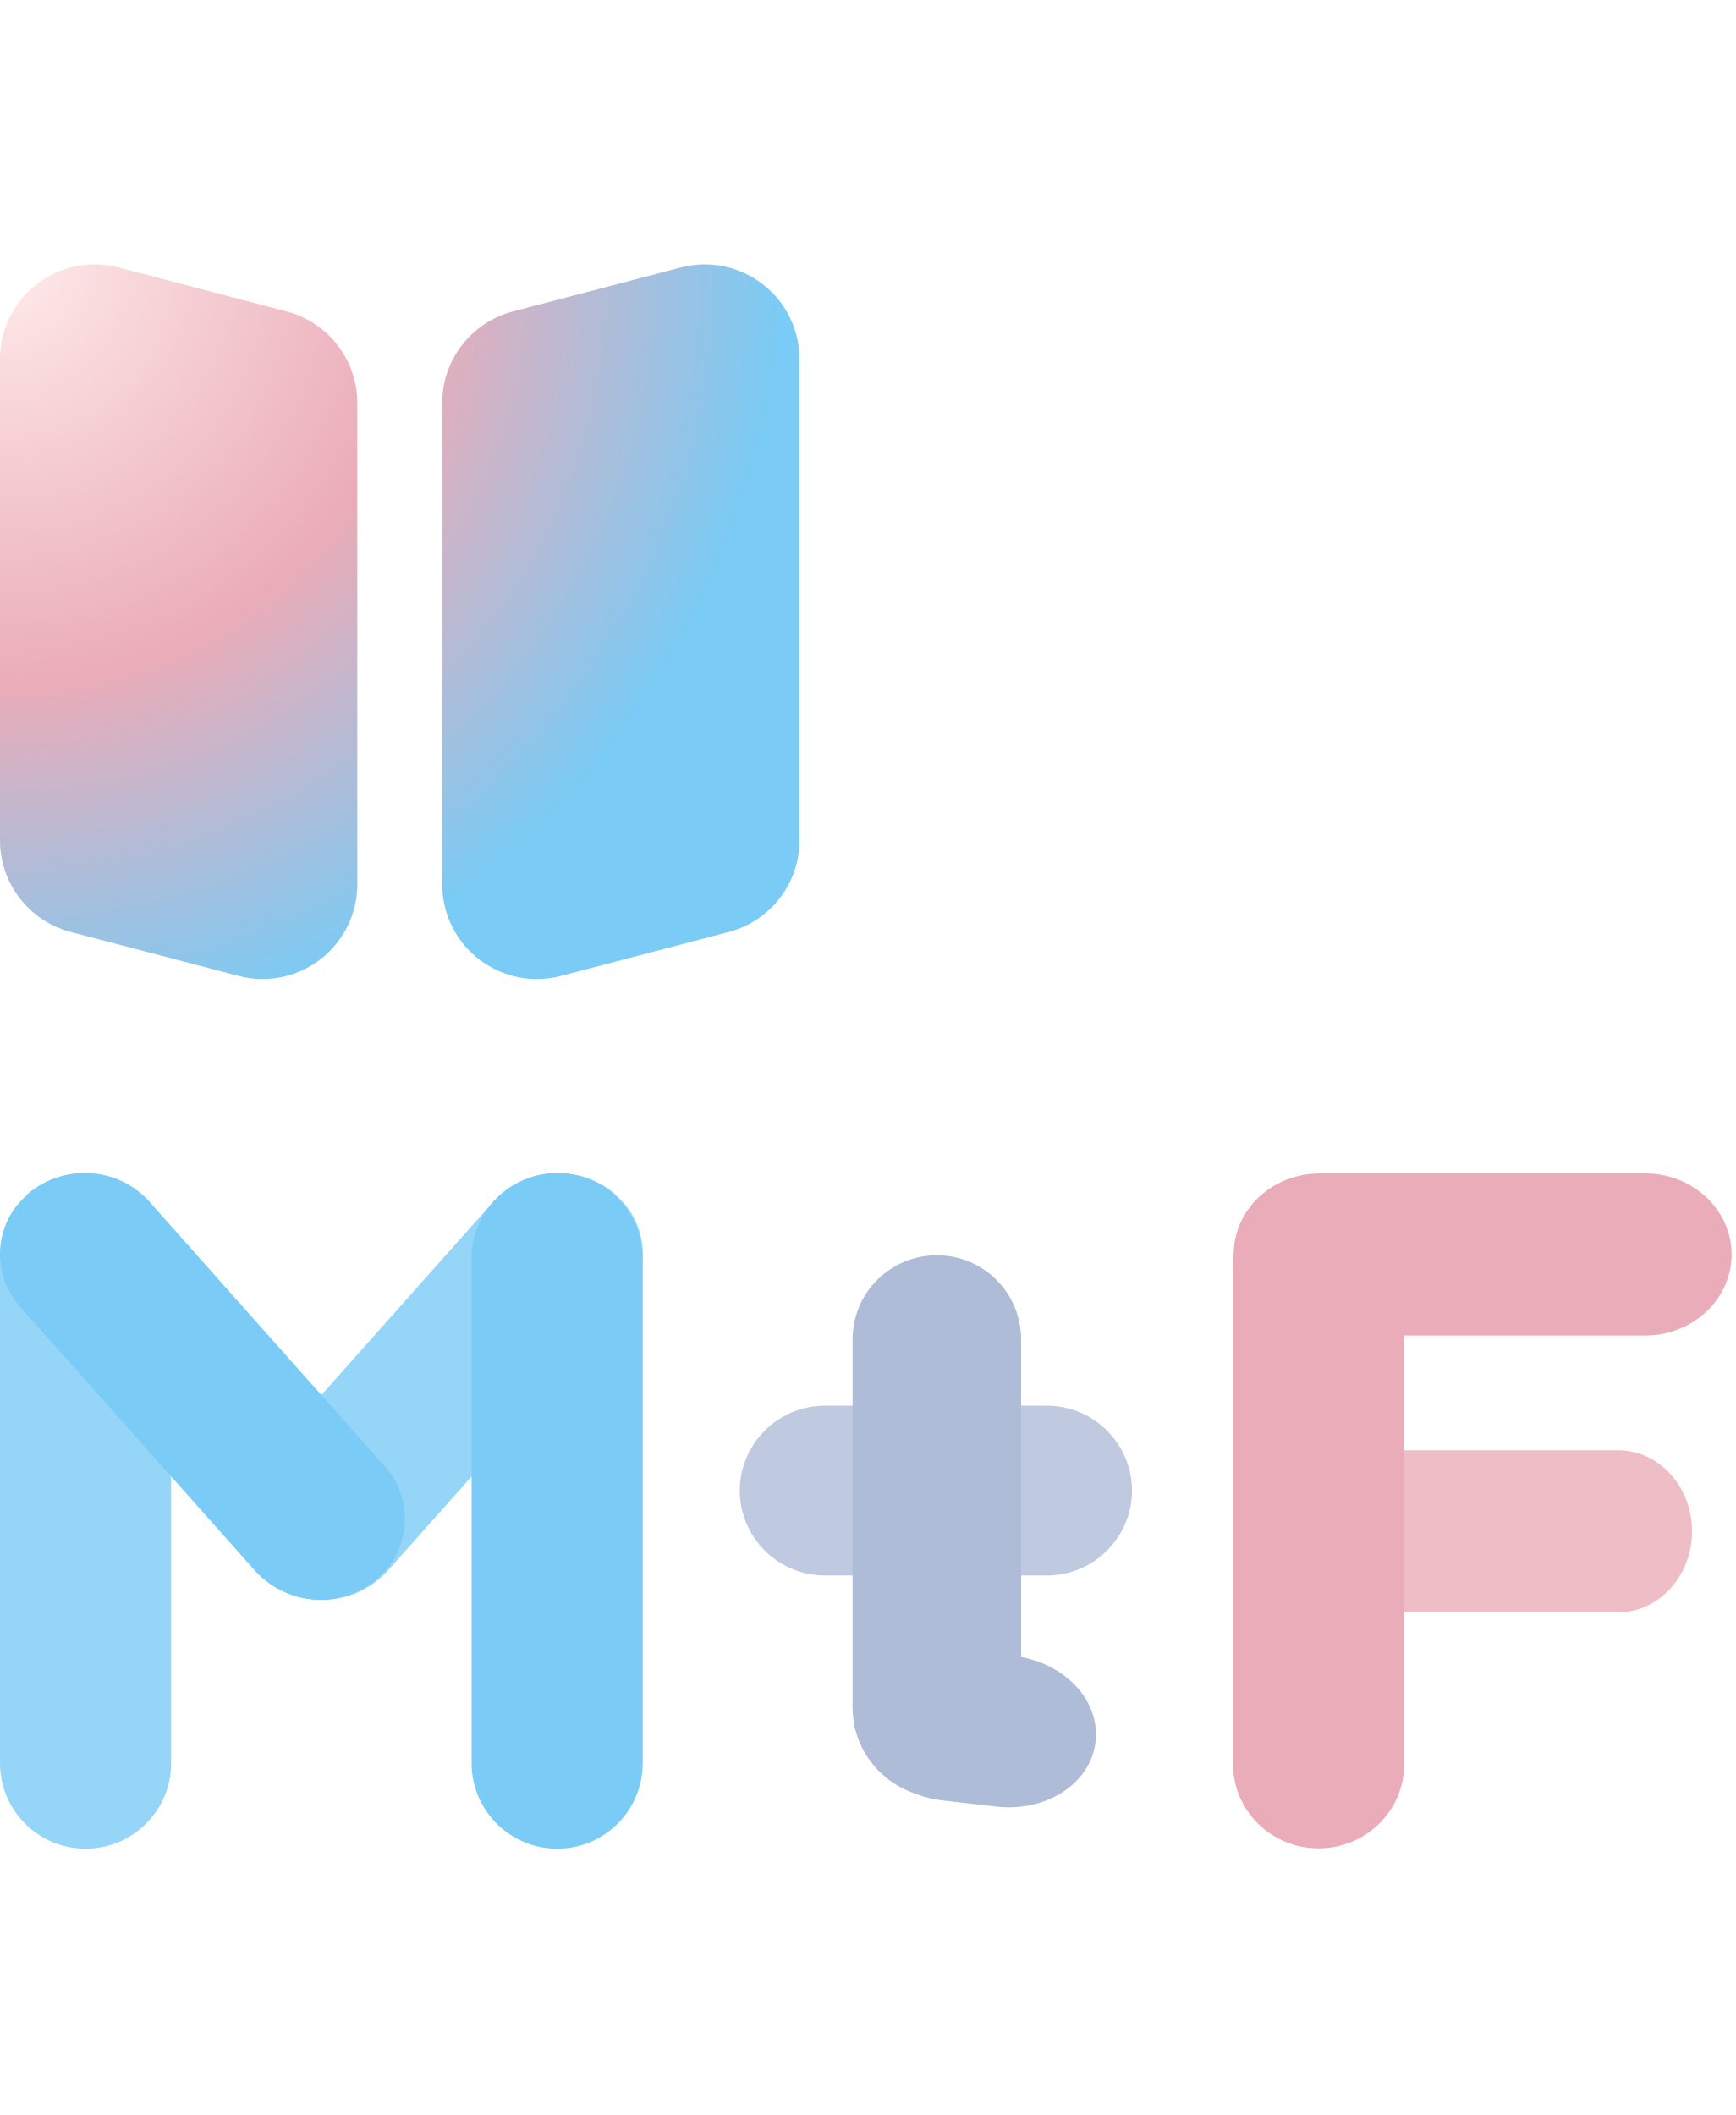
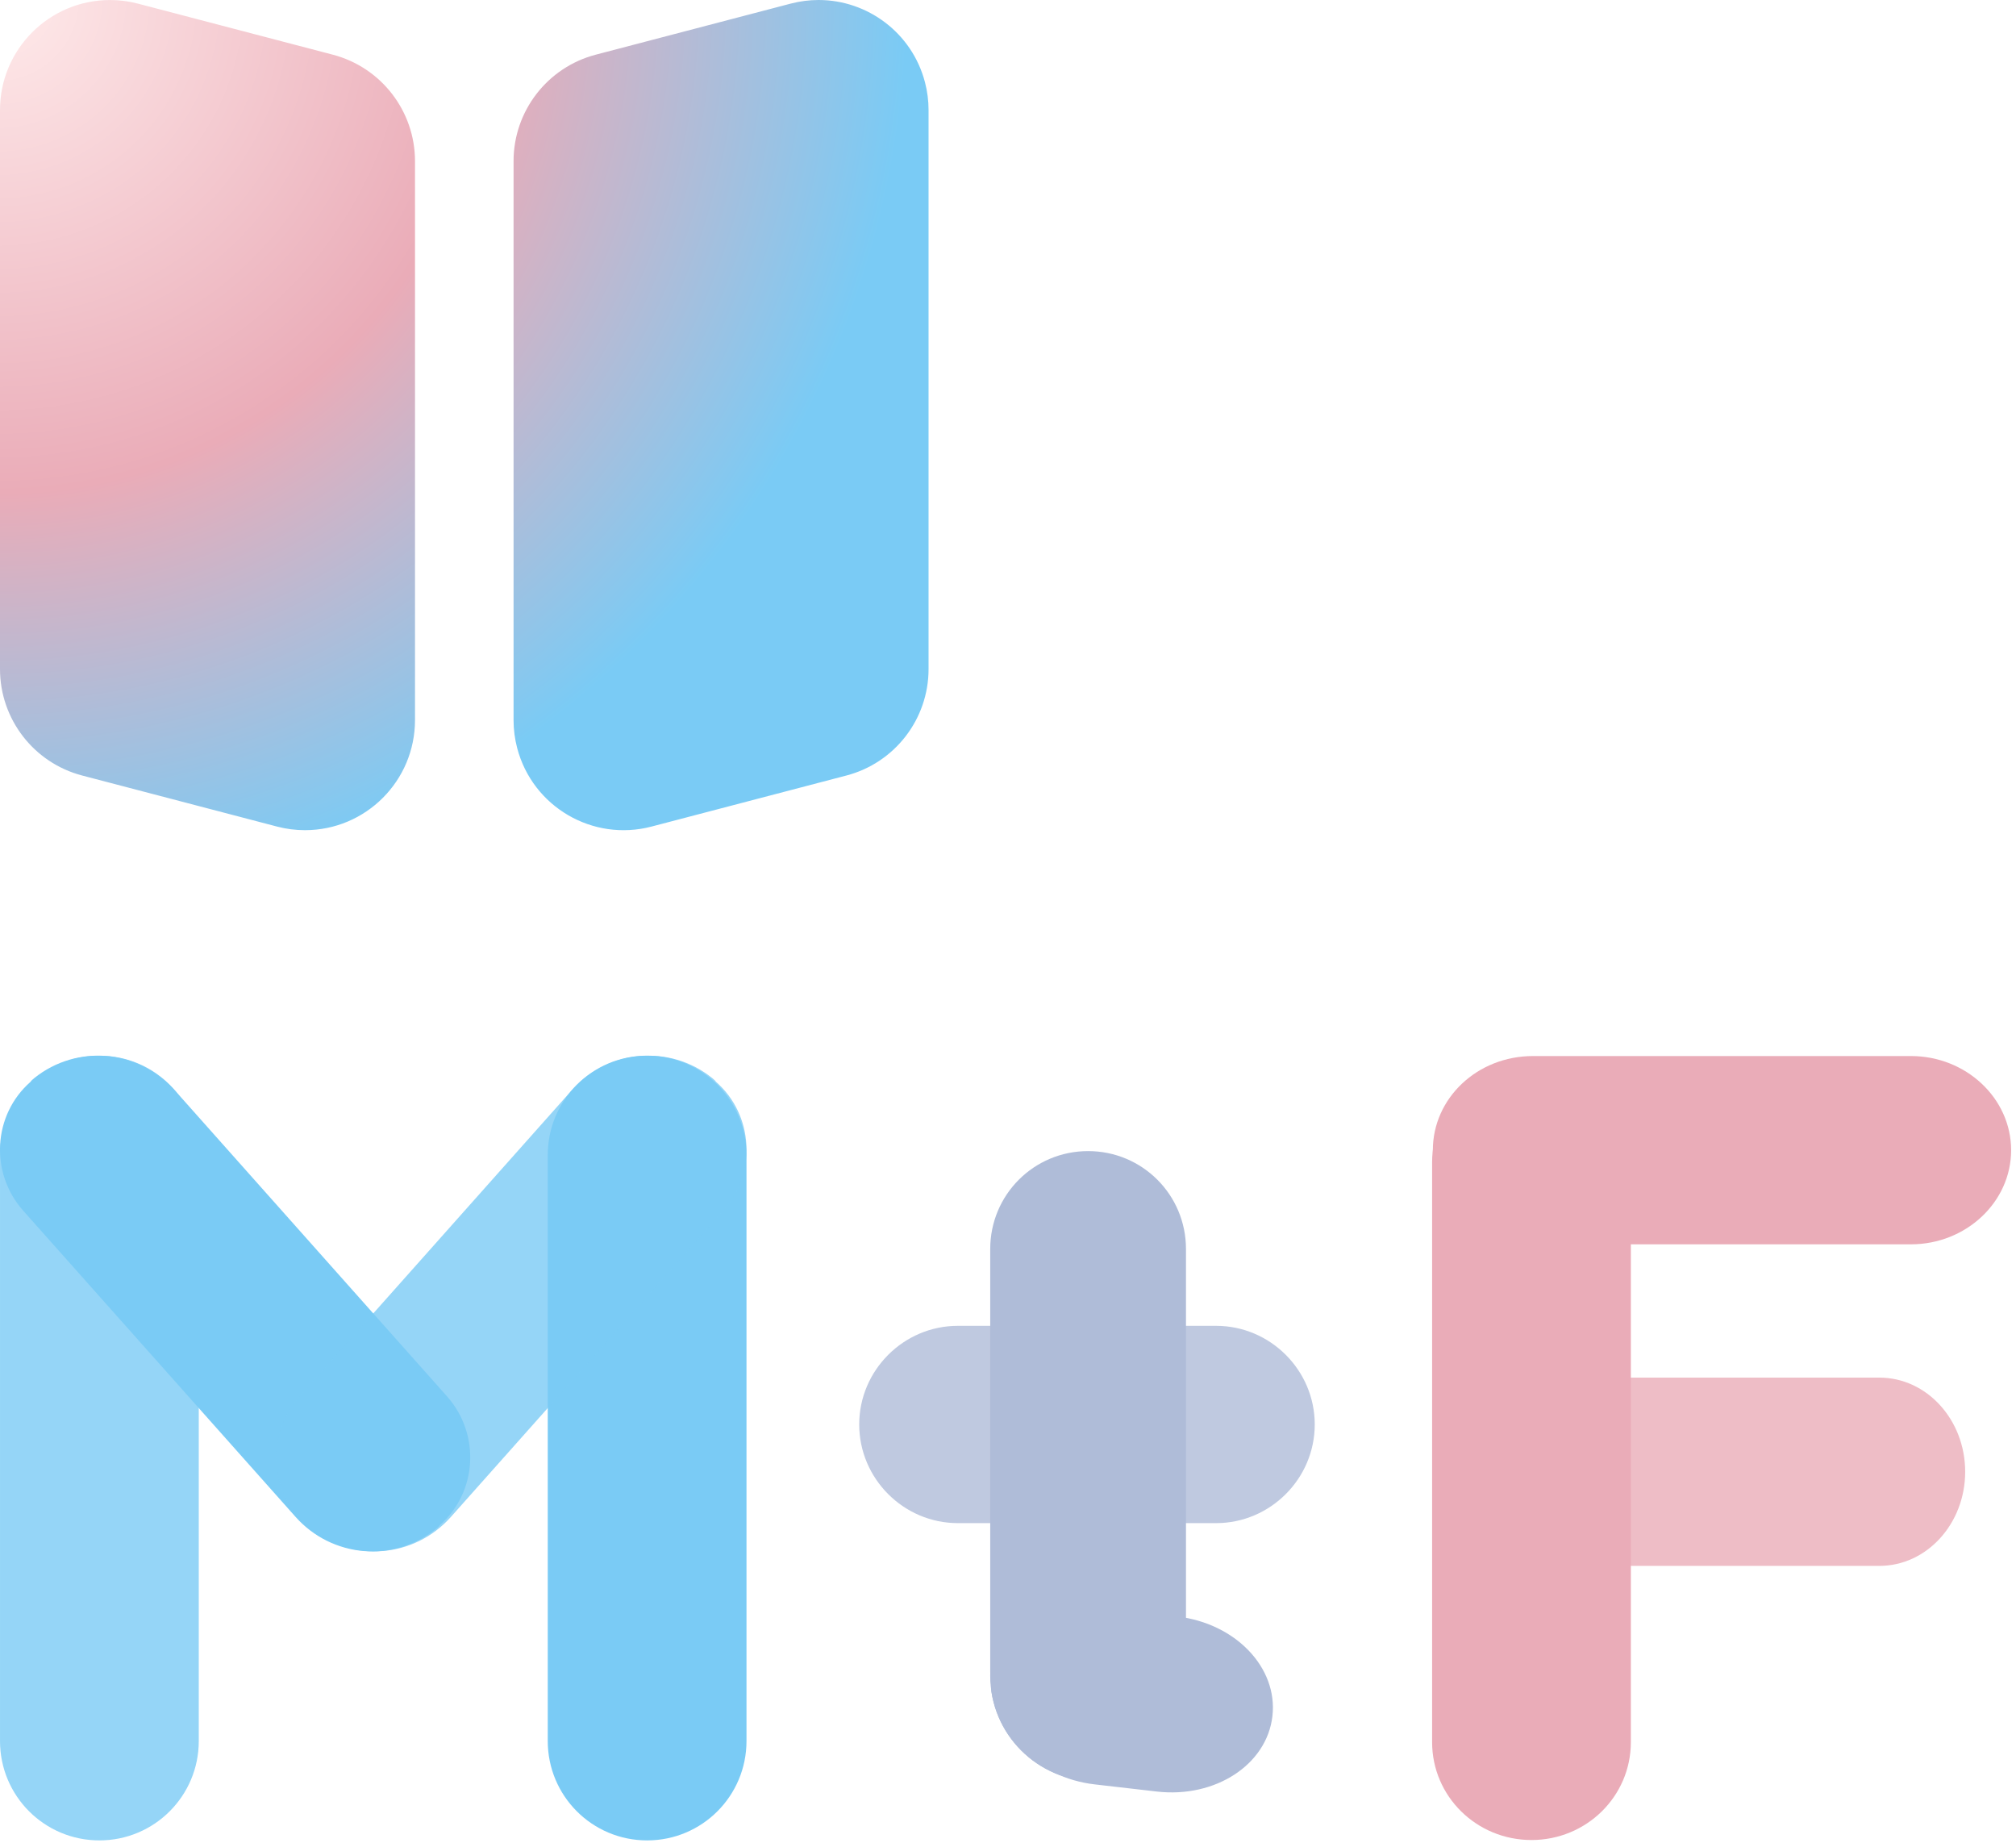
- <svg xmlns="http://www.w3.org/2000/svg" version="1.1" id="svg1" width="267" height="325.333" viewBox="0 0 356 325.333">
+ <svg xmlns="http://www.w3.org/2000/svg" version="1.1" id="svg1" width="267" height="244" viewBox="0 0 356 325.333">
  <defs id="defs1">
    <radialGradient fx="0" fy="0" cx="0" cy="0" r="1" gradientUnits="userSpaceOnUse" gradientTransform="matrix(86.75137,-82.9491,-82.9491,-86.75135,-2.896e-4,244)" spreadMethod="pad" id="radialGradient4">
      <stop style="stop-opacity:1;stop-color:#ffebeb" offset="0" id="stop1" />
      <stop style="stop-opacity:1;stop-color:#ffebeb" offset="0" id="stop2" />
      <stop style="stop-opacity:1;stop-color:#eaacb8" offset="0.542" id="stop3" />
      <stop style="stop-opacity:1;stop-color:#7acbf5" offset="1" id="stop4" />
    </radialGradient>
    <clipPath clipPathUnits="userSpaceOnUse" id="clipPath5">
      <path d="M 0,104.216 H 267 V 0 H 0 Z" transform="translate(-253.0884,-79.2353)" id="path5" />
    </clipPath>
    <clipPath clipPathUnits="userSpaceOnUse" id="clipPath6">
      <path d="m 194.753,36.656 h 65.518 v 24.93 h -65.518 z" transform="translate(-248.9026,-36.6557)" id="path6" />
    </clipPath>
    <clipPath clipPathUnits="userSpaceOnUse" id="clipPath7">
      <path d="M 0,104.216 H 267 V 0 H 0 Z" transform="matrix(1.333333,0,0,-1.333333,0,325.3333)" id="path7" />
    </clipPath>
    <clipPath clipPathUnits="userSpaceOnUse" id="clipPath8">
      <path d="M 0,104.216 H 267 V 0 H 0 Z" transform="translate(-189.6691,-13.3199)" id="path8" />
    </clipPath>
    <clipPath clipPathUnits="userSpaceOnUse" id="clipPath9">
      <path d="m 131.145,22.121 c 0,-7.734 6.272,-14.009 14.009,-14.009 v 0 c 7.739,0 14.01,6.275 14.01,14.009 v 0 c 0,7.738 -6.271,14.013 -14.01,14.013 v 0 c -7.737,0 -14.009,-6.275 -14.009,-14.013" transform="translate(-143.7916,-88.3727)" id="path9" />
    </clipPath>
    <clipPath clipPathUnits="userSpaceOnUse" id="clipPath10">
      <path d="m 131.145,22.121 c 0,-7.734 6.272,-14.009 14.009,-14.009 v 0 c 7.739,0 14.01,6.275 14.01,14.009 v 0 c 0,7.738 -6.271,14.013 -14.01,14.013 v 0 c -7.737,0 -14.009,-6.275 -14.009,-14.013" transform="translate(-131.2426,-19.3988)" id="path10" />
    </clipPath>
    <clipPath clipPathUnits="userSpaceOnUse" id="clipPath11">
      <path d="M 0,104.216 H 267 V 0 H 0 Z" transform="translate(-132.3631,-20.9164)" id="path11" />
    </clipPath>
    <clipPath clipPathUnits="userSpaceOnUse" id="clipPath12">
      <path d="m 113.794,42.318 h 60.331 v 26.124 h -60.331 z" transform="translate(-126.8586,-68.4424)" id="path12" />
    </clipPath>
    <clipPath clipPathUnits="userSpaceOnUse" id="clipPath13">
      <path d="M 0,104.216 H 267 V 0 H 0 Z" transform="matrix(1.333333,0,0,-1.333333,0,325.3333)" id="path13" />
    </clipPath>
    <clipPath clipPathUnits="userSpaceOnUse" id="clipPath14">
      <path d="M 0,104.216 H 267 V 0 H 0 Z" transform="translate(-144.1077,-91.5793)" id="path14" />
    </clipPath>
    <clipPath clipPathUnits="userSpaceOnUse" id="clipPath15">
      <path d="M 0,0.31 H 26.326 V 104.217 H 0 Z" transform="translate(-13.1614,-104.2161)" id="path15" />
    </clipPath>
    <clipPath clipPathUnits="userSpaceOnUse" id="clipPath16">
      <path d="M 0,104.216 H 267 V 0 H 0 Z" transform="matrix(1.333333,0,0,-1.333333,0,325.3333)" id="path16" />
    </clipPath>
    <clipPath clipPathUnits="userSpaceOnUse" id="clipPath17">
      <path d="M 0,104.216 H 267 V 0 H 0 Z" transform="translate(-58.2215,-42.0284)" id="path17" />
    </clipPath>
    <clipPath clipPathUnits="userSpaceOnUse" id="clipPath18">
      <path d="M 0,104.216 H 267 V 0 H 0 Z" transform="translate(-85.7053,-104.2161)" id="path18" />
    </clipPath>
    <clipPath clipPathUnits="userSpaceOnUse" id="clipPath19">
      <path d="m 36.591,38.577 h 62.276 v 65.64 H 36.591 Z" transform="translate(-40.6486,-42.0284)" id="path19" />
    </clipPath>
    <clipPath clipPathUnits="userSpaceOnUse" id="clipPath20">
      <path d="M 0,104.216 H 267 V 0 H 0 Z" transform="matrix(1.333333,0,0,-1.333333,0,325.3333)" id="path20" />
    </clipPath>
    <clipPath clipPathUnits="userSpaceOnUse" id="clipPath33">
      <path d="M 0,244 H 267 V 0 H 0 Z" transform="matrix(1.333333,0,0,-1.333333,0,325.3333)" id="path33" />
    </clipPath>
  </defs>
  <g id="layer-MC0">
    <path id="path4" d="M 104.71,243.519 78.897,236.758 C 72.485,235.079 68.016,229.286 68.016,222.66 v 0 -74.012 c 0,-1.245 0.16,-2.487 0.477,-3.694 v 0 c 2.039,-7.785 10.006,-12.447 17.792,-10.404 v 0 l 25.813,6.761 c 6.412,1.679 10.881,7.473 10.881,14.098 v 0 74.012 c 0,1.245 -0.16,2.487 -0.476,3.693 v 0 C 120.787,239.662 114.88,244 108.415,244 v 0 c -1.225,0 -2.466,-0.157 -3.705,-0.481 M 0,229.421 v -74.012 c 0,-6.625 4.469,-12.419 10.881,-14.098 v 0 l 25.813,-6.761 c 1.206,-0.317 2.449,-0.477 3.694,-0.477 v 0 c 8.049,0 14.575,6.526 14.575,14.575 v 0 74.012 c 0,6.626 -4.472,12.419 -10.881,14.098 v 0 l -25.813,6.761 c -1.207,0.317 -2.449,0.477 -3.693,0.477 v 0 C 6.526,243.996 0,237.47 0,229.421" transform="matrix(1.333333,0,0,-1.333333,0,325.3333)" style="fill:url(#radialGradient4);stroke:none" />
    <g id="g33" clip-path="url(#clipPath33)">
      <path d="m 0,0 h -50.059 c -7.379,0 -13.263,5.585 -13.263,12.465 0,6.88 5.884,12.465 13.263,12.465 H 0 c 7.281,0 13.266,-5.585 13.266,-12.465 C 13.266,5.585 7.281,0 0,0" style="fill:#eaacb8;fill-opacity:1;fill-rule:evenodd;stroke:none" transform="matrix(1.333333,0,0,-1.333333,337.4512,219.6863)" clip-path="url(#clipPath5)" id="path21" />
      <g opacity="0.8" clip-path="url(#clipPath7)" id="g22">
        <path d="m 0,0 h -42.782 c -6.281,0 -11.368,5.585 -11.368,12.465 0,6.88 5.087,12.465 11.368,12.465 H 0 c 6.281,0 11.366,-5.585 11.366,-12.465 C 11.366,5.585 6.281,0 0,0" style="fill:#eaacb8;fill-opacity:1;fill-rule:evenodd;stroke:none" transform="matrix(1.333333,0,0,-1.333333,331.8701,276.4591)" clip-path="url(#clipPath6)" id="path22" />
      </g>
      <path d="m 0,0 v 76.786 c 0,7.179 5.881,12.963 13.161,12.963 7.281,0 13.162,-5.784 13.162,-12.963 V 0 c 0,-7.18 -5.881,-12.963 -13.162,-12.963 C 5.881,-12.963 0,-7.18 0,0" style="fill:#eaacb8;fill-opacity:1;fill-rule:evenodd;stroke:none" transform="matrix(1.333333,0,0,-1.333333,252.8921,307.5735)" clip-path="url(#clipPath8)" id="path23" />
      <path d="m 0,0 c 7.005,0 12.647,-5.641 12.647,-12.646 v -54.578 c 0,-7.005 -5.642,-12.647 -12.647,-12.647 -7.005,0 -12.646,5.642 -12.646,12.647 v 54.578 C -12.646,-5.641 -7.005,0 0,0" style="fill:#afbcd8;fill-opacity:1;fill-rule:evenodd;stroke:none" transform="matrix(1.333333,0,0,-1.333333,191.7221,207.5031)" clip-path="url(#clipPath9)" id="path24" />
      <path d="m 0,0 c 0,6.322 6.13,11.382 13.717,11.382 h 8.075 c 7.589,0 13.716,-5.06 13.716,-11.382 0,-6.324 -6.127,-11.385 -13.716,-11.385 H 13.717 C 6.13,-11.385 0,-6.324 0,0" style="fill:#afbcd8;fill-opacity:1;fill-rule:evenodd;stroke:none" transform="matrix(1.333333,0,0,-1.333333,174.9901,299.4683)" clip-path="url(#clipPath10)" id="path25" />
      <path d="M 0,0 C 0.74,6.44 7.573,10.874 15.297,9.986 L 23.52,9.04 c 7.728,-0.888 13.378,-6.755 12.637,-13.195 -0.74,-6.44 -7.573,-10.874 -15.301,-9.986 l -8.223,0.946 C 4.905,-12.307 -0.744,-6.436 0,0" style="fill:#afbcd8;fill-opacity:1;fill-rule:evenodd;stroke:none" transform="matrix(1.333333,0,0,-1.333333,176.4841,297.4448)" clip-path="url(#clipPath11)" id="path26" />
      <g opacity="0.8" clip-path="url(#clipPath13)" id="g27">
        <path d="m 0,0 h 34.203 c 7.179,0 13.064,-5.881 13.064,-13.061 0,-7.179 -5.885,-13.064 -13.064,-13.064 H 0 c -7.18,0 -13.064,5.885 -13.064,13.064 C -13.064,-5.881 -7.18,0 0,0" style="fill:#afbcd8;fill-opacity:1;fill-rule:evenodd;stroke:none" transform="matrix(1.333333,0,0,-1.333333,169.1448,234.0768)" clip-path="url(#clipPath12)" id="path27" />
      </g>
      <path d="M 0,0 C 7.18,0 12.963,-5.784 12.963,-12.963 V -68.907 C 12.963,-76.086 7.18,-81.87 0,-81.87 c -7.18,0 -12.962,5.784 -12.962,12.963 v 55.944 C -12.962,-5.784 -7.18,0 0,0" style="fill:#afbcd8;fill-opacity:1;fill-rule:evenodd;stroke:none" transform="matrix(1.333333,0,0,-1.333333,192.1436,203.2276)" clip-path="url(#clipPath14)" id="path28" />
      <g opacity="0.8" clip-path="url(#clipPath16)" id="g29">
        <path d="m 0,0 c 7.28,0 13.165,-5.884 13.165,-13.161 v -77.584 c 0,-7.28 -5.885,-13.165 -13.165,-13.165 -7.277,0 -13.161,5.885 -13.161,13.165 v 77.584 C -13.161,-5.884 -7.277,0 0,0" style="fill:#7acbf5;fill-opacity:1;fill-rule:evenodd;stroke:none" transform="matrix(1.333333,0,0,-1.333333,17.54853,186.3785)" clip-path="url(#clipPath15)" id="path29" />
      </g>
      <path d="m 0,0 c 5.013,4.387 5.417,12.065 1.003,17.051 l -36.111,40.588 c -4.815,5.383 -12.94,6.083 -18.555,1.595 -0.201,-0.199 -0.4,-0.299 -0.501,-0.498 -5.016,-4.388 -5.417,-12.069 -1.003,-17.055 L -19.059,1.096 C -14.245,-4.29 -6.12,-4.986 -0.501,-0.498 -0.303,-0.3 -0.102,-0.199 0,0" style="fill:#7acbf5;fill-opacity:1;fill-rule:evenodd;stroke:none" transform="matrix(1.333333,0,0,-1.333333,77.62867,269.2955)" clip-path="url(#clipPath17)" id="path30" />
      <path d="m 0,0 c -7.28,0 -13.161,-5.884 -13.161,-13.161 v -77.584 c 0,-7.28 5.881,-13.165 13.161,-13.165 7.28,0 13.161,5.885 13.161,13.165 v 77.584 C 13.161,-5.884 7.28,0 0,0" style="fill:#7acbf5;fill-opacity:1;fill-rule:evenodd;stroke:none" transform="matrix(1.333333,0,0,-1.333333,114.2737,186.3785)" clip-path="url(#clipPath18)" id="path31" />
      <g opacity="0.8" clip-path="url(#clipPath20)" id="g32">
        <path d="m 0,0 c -5.016,4.387 -5.417,12.065 -1.003,17.051 l 36.107,40.588 c 4.815,5.383 12.94,6.083 18.559,1.595 0.198,-0.199 0.4,-0.299 0.501,-0.498 5.013,-4.388 5.413,-12.069 1.003,-17.055 L 19.056,1.096 C 14.241,-4.29 6.12,-4.986 0.501,-0.498 0.3,-0.3 0.101,-0.199 0,0" style="fill:#7acbf5;fill-opacity:1;fill-rule:evenodd;stroke:none" transform="matrix(1.333333,0,0,-1.333333,54.19813,269.2955)" clip-path="url(#clipPath19)" id="path32" />
      </g>
    </g>
  </g>
</svg>
